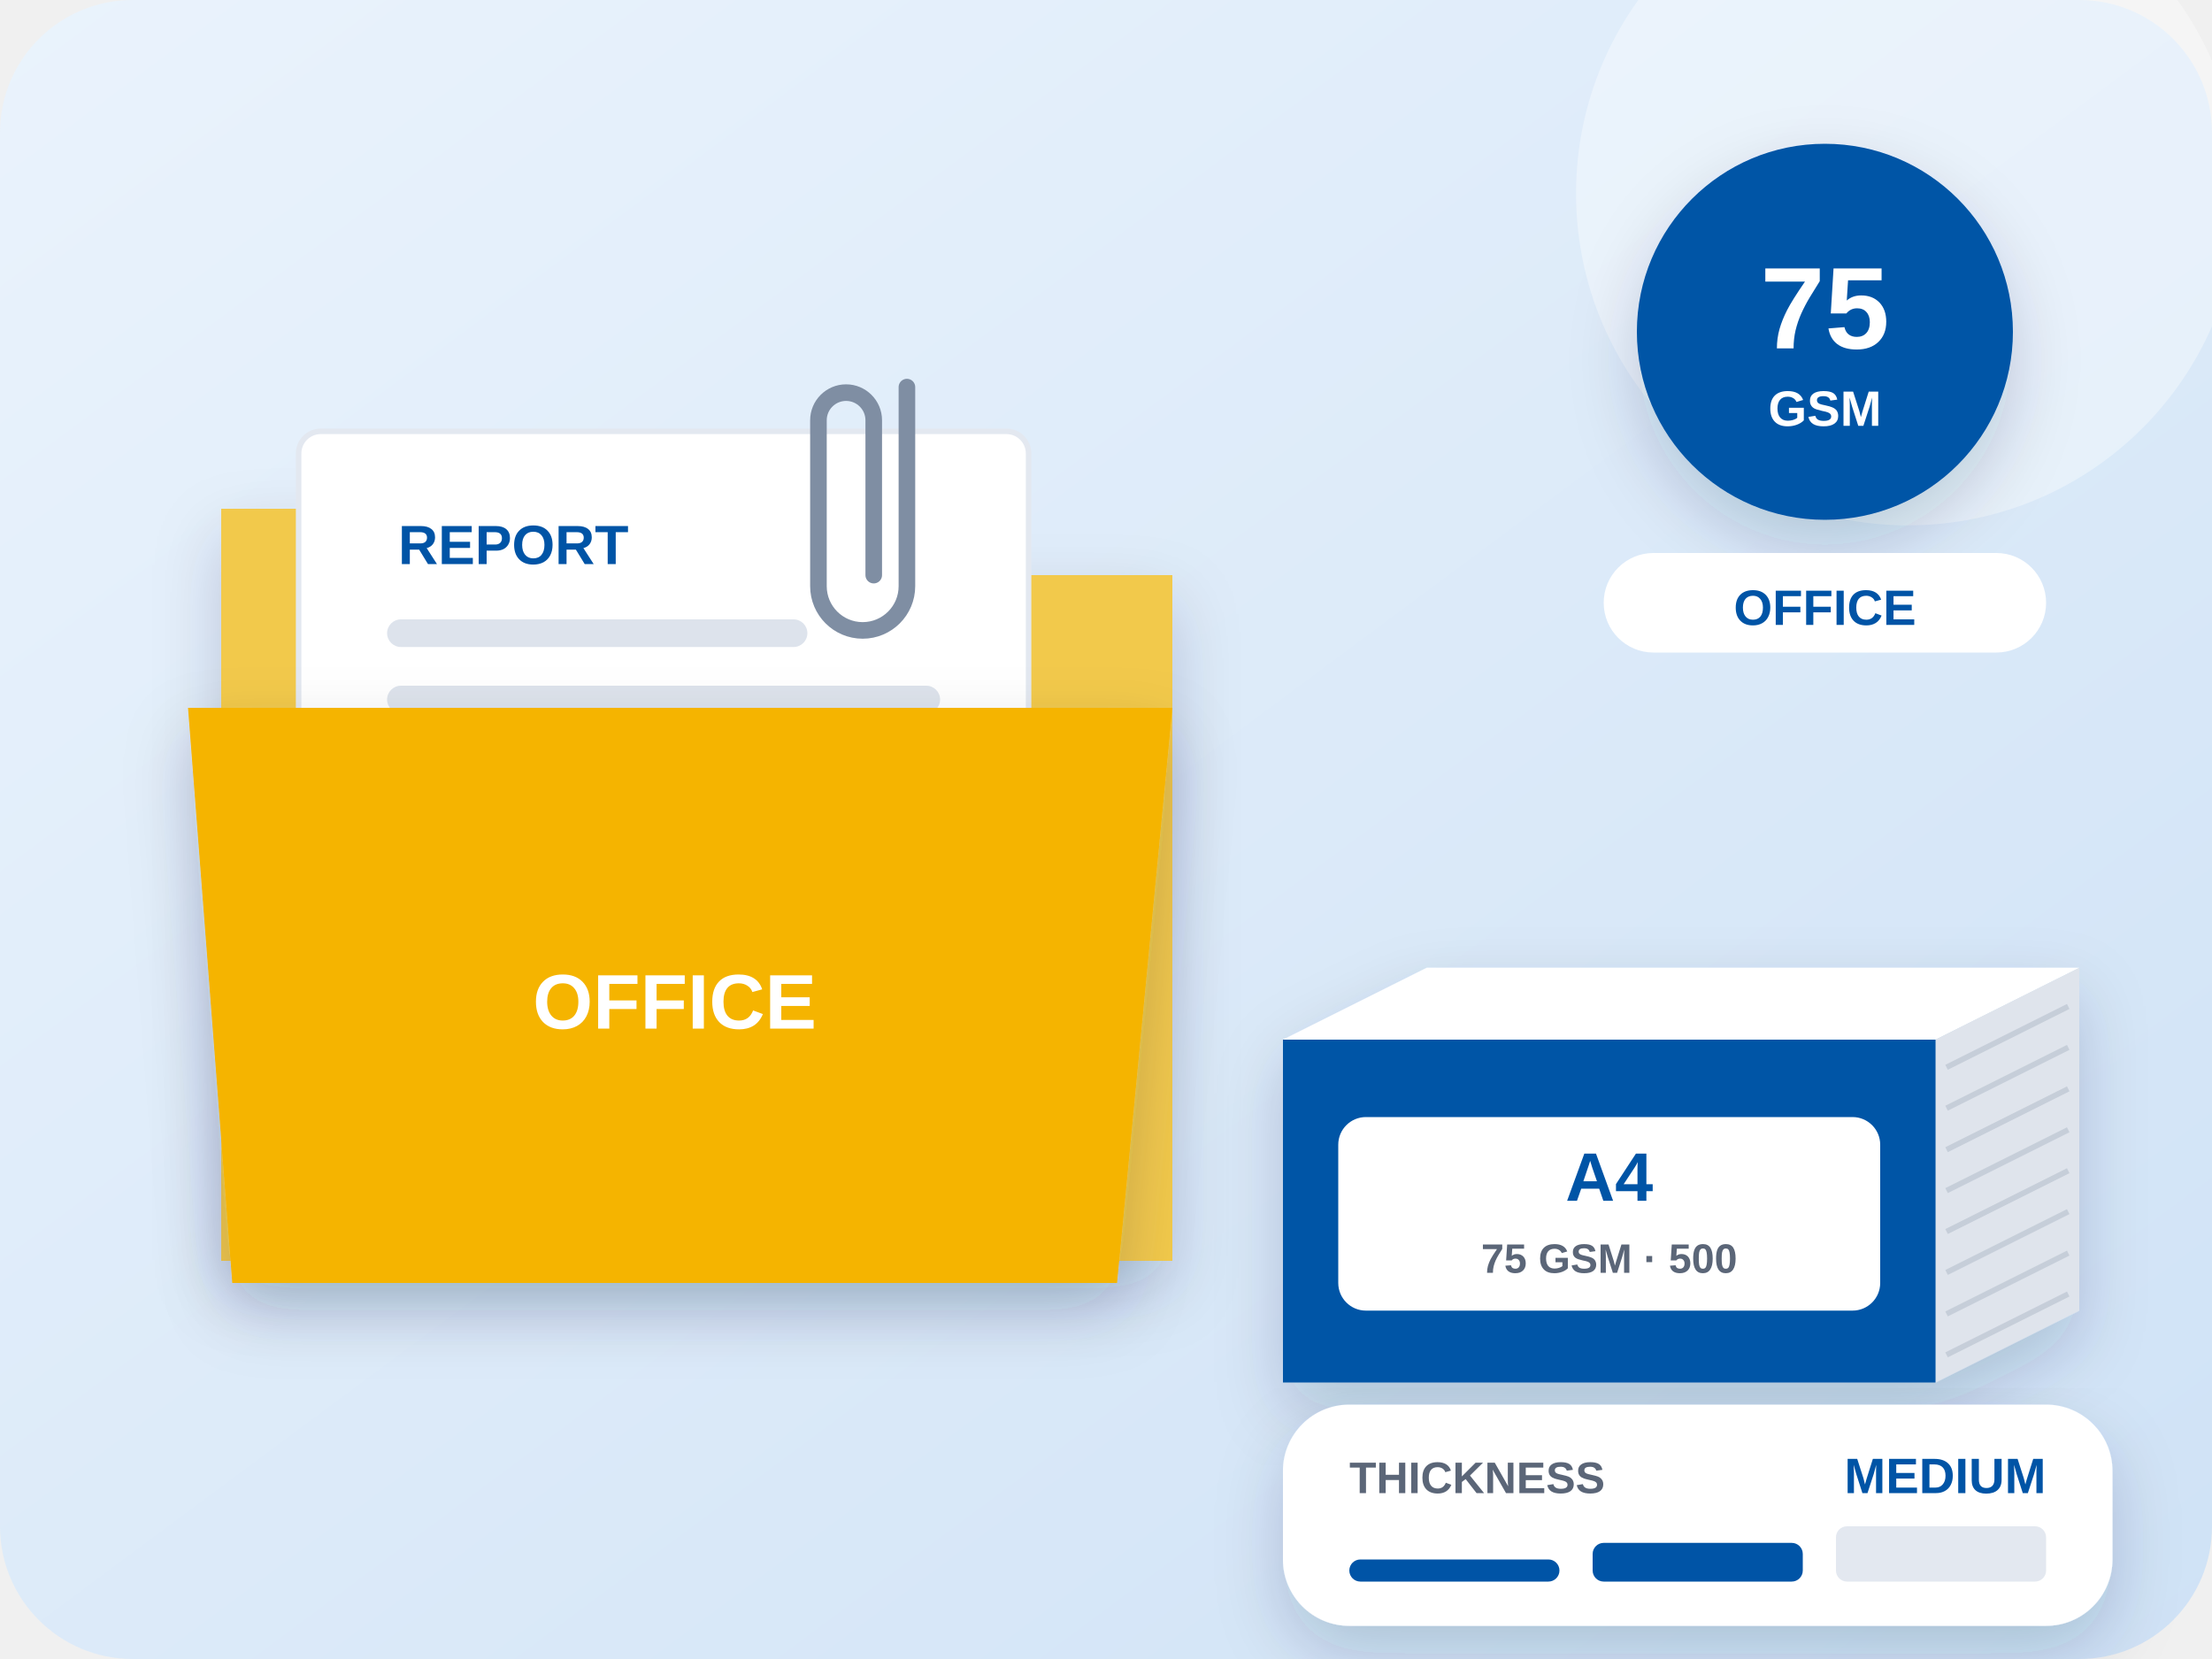
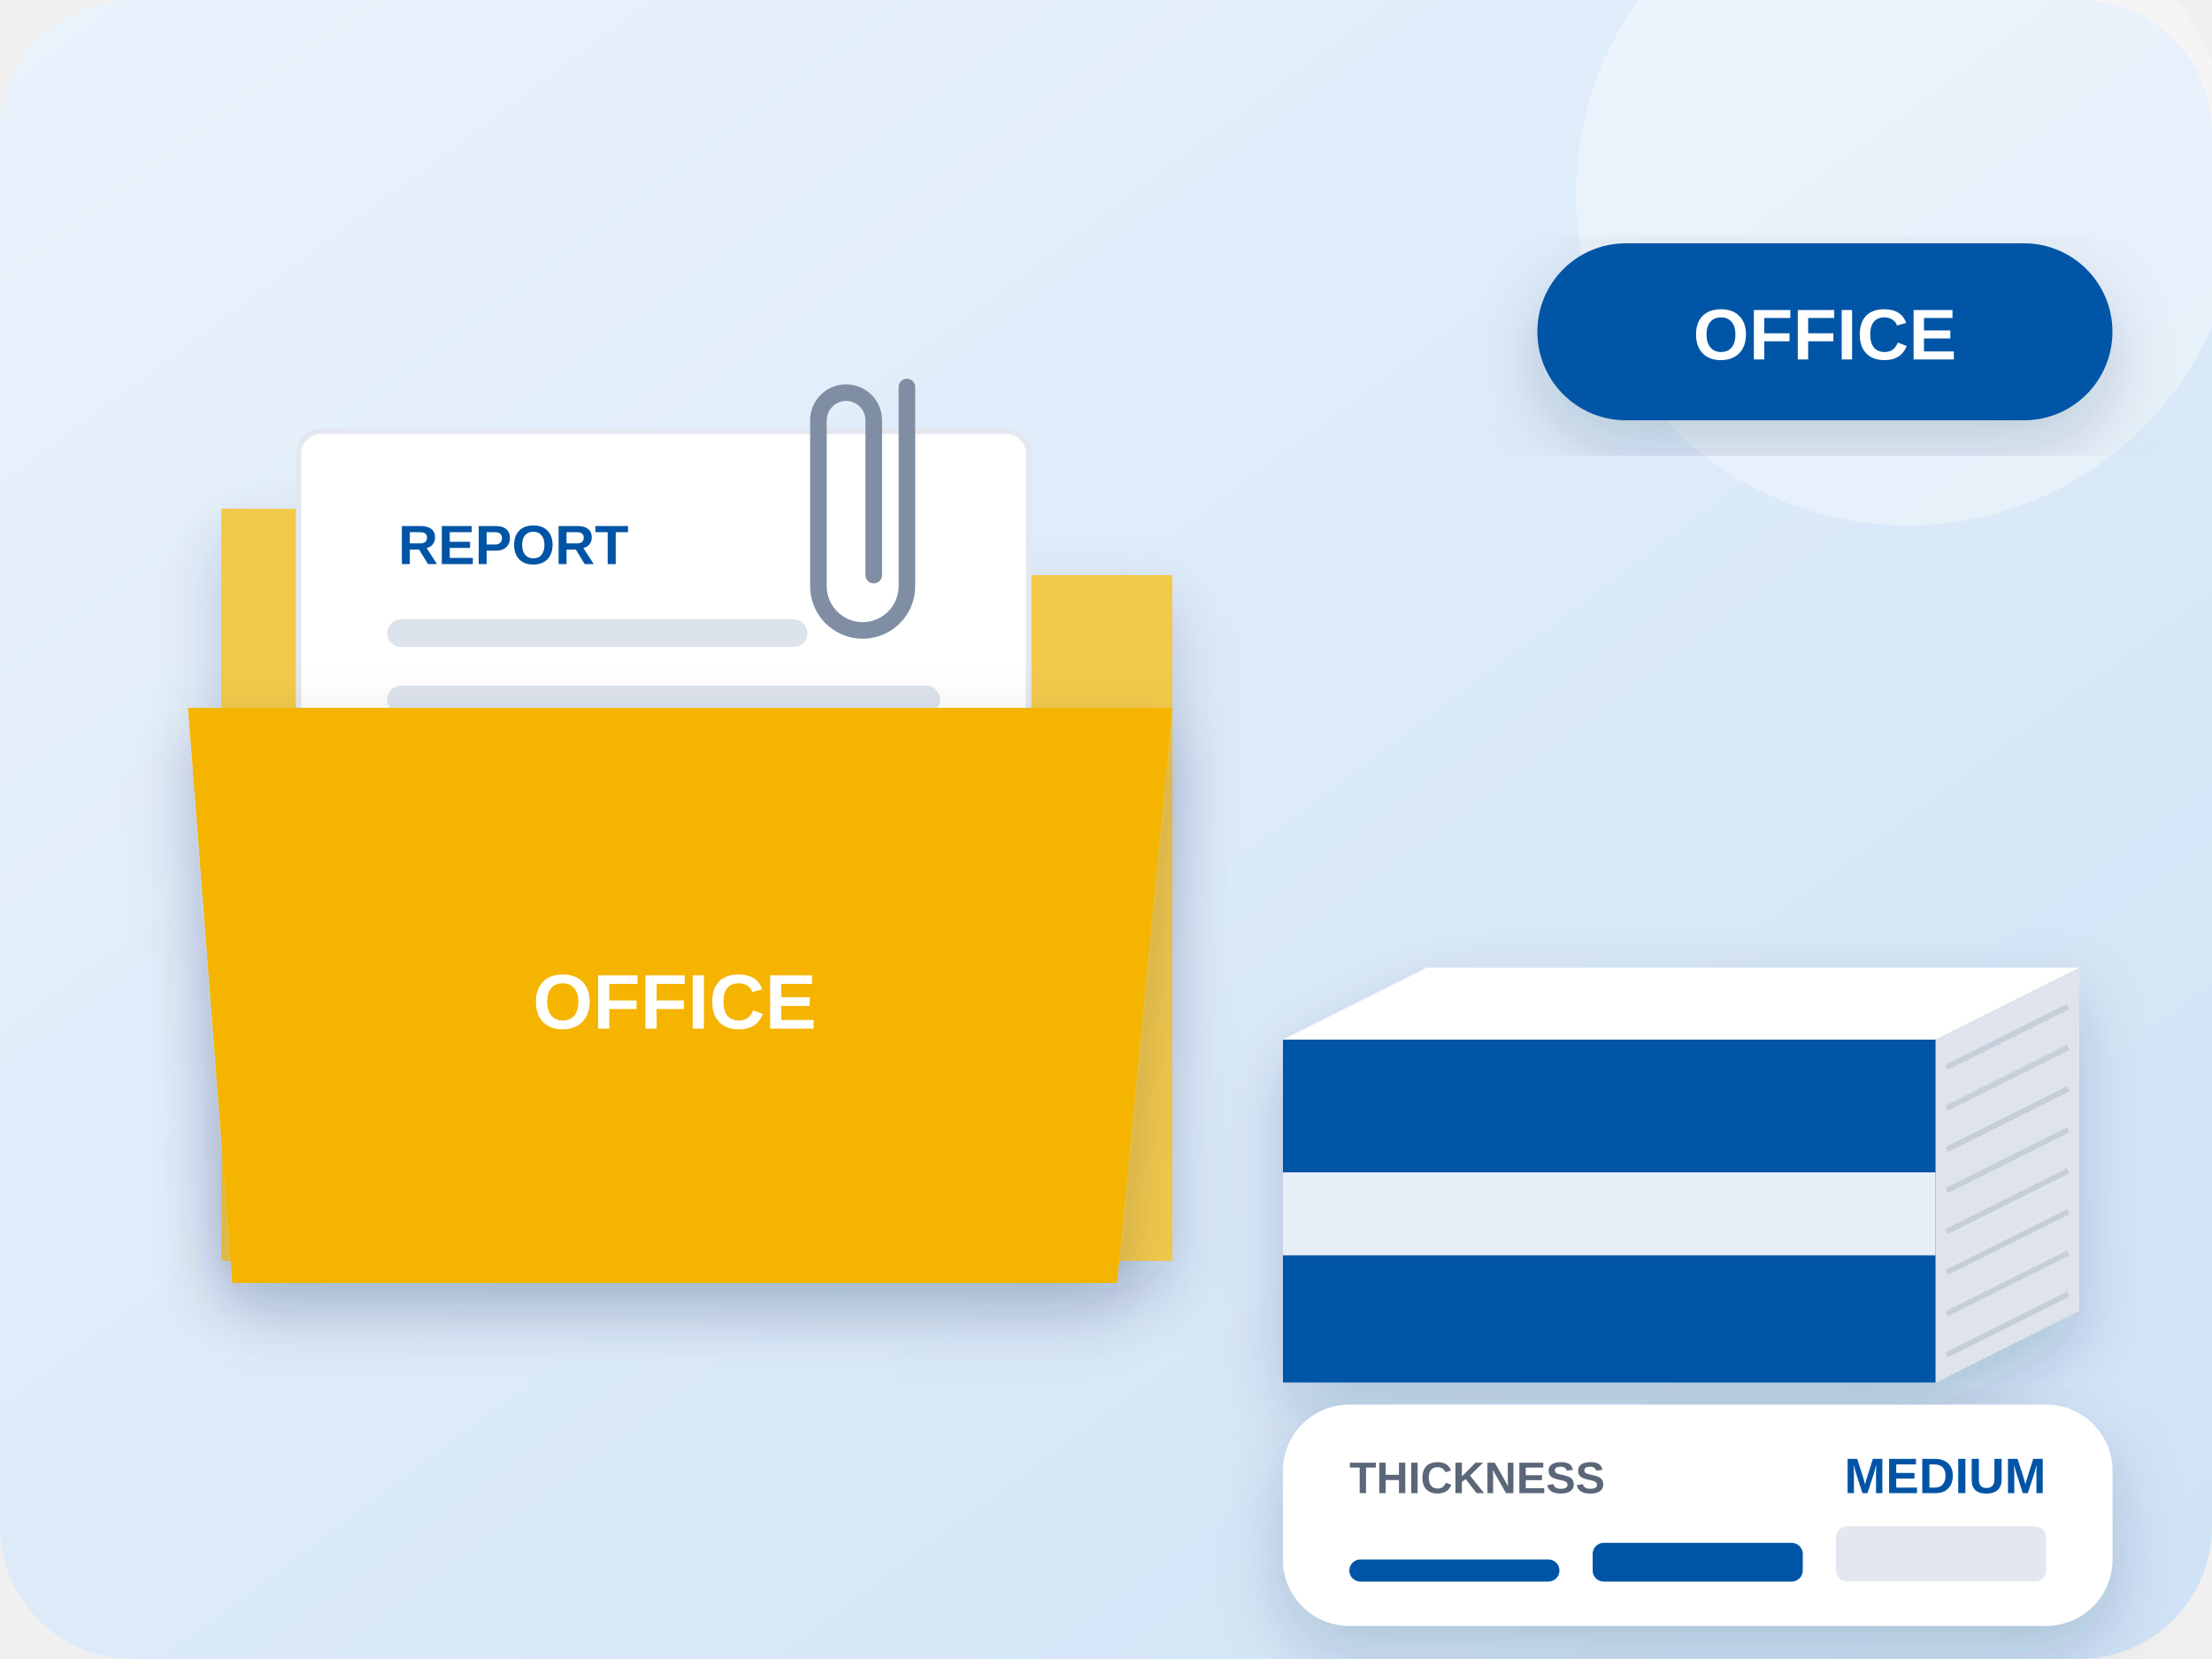
<svg xmlns="http://www.w3.org/2000/svg" viewBox="0 0 400 300" role="img" aria-label="75 GSM A4 paper for office documents, with a file folder">
  <defs>
    <linearGradient id="bg" x1="0" y1="0" x2="1" y2="1">
      <stop offset="0" stop-color="#eaf3fc" />
      <stop offset="1" stop-color="#cfe2f6" />
    </linearGradient>
    <filter id="sh" x="-20%" y="-20%" width="140%" height="140%">
      <feDropShadow dx="0" dy="5" stdDeviation="6" flood-color="#0a2547" flood-opacity="0.18" />
    </filter>
  </defs>
  <rect width="400" height="300" rx="24" fill="url(#bg)" />
  <circle cx="345" cy="35" r="60" fill="#fff" opacity="0.35" />
  <g filter="url(#sh)">
    <path d="M40 92 h56 l12 12 h104 v124 h-172 z" fill="#f2c94c" />
  </g>
  <rect x="54" y="78" width="132" height="136" rx="4" fill="#fff" stroke="#e3e8f0" />
  <text x="72" y="102" text-anchor="start" font-family="Poppins,Arial,sans-serif" font-size="10" font-weight="800" fill="#0054a6">REPORT</text>
  <rect x="70" y="112" width="76" height="5" rx="2.5" fill="#dde3ec" />
  <rect x="70" y="124" width="100" height="5" rx="2.5" fill="#dde3ec" />
  <rect x="70" y="136" width="100" height="5" rx="2.5" fill="#dde3ec" />
  <rect x="70" y="148" width="76" height="5" rx="2.5" fill="#dde3ec" />
  <rect x="70" y="160" width="100" height="5" rx="2.5" fill="#dde3ec" />
  <rect x="70" y="172" width="100" height="5" rx="2.5" fill="#dde3ec" />
  <rect x="70" y="186" width="44" height="18" rx="3" fill="#cfe2f6" />
  <rect x="120" y="186" width="50" height="18" rx="3" fill="#e8f1fb" />
  <path d="M164 70 v36 a8 8 0 0 1 -16 0 v-30 a5 5 0 0 1 10 0 v28" fill="none" stroke="#7f8ea3" stroke-width="3" stroke-linecap="round" />
  <g filter="url(#sh)">
    <path d="M34 128 h178 l-10 104 h-160 z" fill="#f5b400" />
  </g>
  <text x="122" y="186" text-anchor="middle" font-family="Poppins,Arial,sans-serif" font-size="14" font-weight="800" fill="#fff">OFFICE</text>
  <g filter="url(#sh)">
    <path d="M232,188 l26,-13.0 h118 l-26,13.0 z" fill="#fff" />
    <path d="M350,188 l26,-13.0 v62 l-26,13.0 z" fill="#dfe4ec" />
    <rect x="232" y="188" width="118" height="62" fill="#0054a6" />
  </g>
  <path d="M352,193.0 l22,-11.0" stroke="#c6ced9" stroke-width="1" />
  <path d="M352,200.4 l22,-11.0" stroke="#c6ced9" stroke-width="1" />
  <path d="M352,207.9 l22,-11.0" stroke="#c6ced9" stroke-width="1" />
  <path d="M352,215.3 l22,-11.0" stroke="#c6ced9" stroke-width="1" />
  <path d="M352,222.7 l22,-11.0" stroke="#c6ced9" stroke-width="1" />
  <path d="M352,230.1 l22,-11.0" stroke="#c6ced9" stroke-width="1" />
  <path d="M352,237.6 l22,-11.0" stroke="#c6ced9" stroke-width="1" />
  <path d="M352,245.0 l22,-11.0" stroke="#c6ced9" stroke-width="1" />
-   <rect x="242" y="202" width="98" height="35" rx="5" fill="#fff" />
-   <text x="291.0" y="217.14" text-anchor="middle" font-family="Poppins,Arial,sans-serif" font-size="12.4" font-weight="800" fill="#0054a6">A4</text>
-   <text x="291.0" y="230.16" text-anchor="middle" font-family="Poppins,Arial,sans-serif" font-size="7.44" font-weight="600" fill="#5b6678">75 GSM · 500</text>
-   <circle cx="330" cy="60" r="34" fill="#0054a6" filter="url(#sh)" />
-   <text x="330" y="63" text-anchor="middle" font-family="Poppins,Arial,sans-serif" font-size="21" font-weight="800" fill="#fff">75</text>
-   <text x="330" y="77" text-anchor="middle" font-family="Poppins,Arial,sans-serif" font-size="9" font-weight="700" fill="#fff">GSM</text>
-   <rect x="290" y="100" width="80" height="18" rx="9" fill="#fff" />
-   <text x="330" y="113" text-anchor="middle" font-family="Poppins,Arial,sans-serif" font-size="9" font-weight="800" fill="#0054a6">OFFICE</text>
+   <rect x="232" y="212" width="118" height="15" fill="#fff" opacity="0.9" />
+   <rect x="278" y="44" width="104" height="32" rx="16" fill="#0054a6" filter="url(#sh)" />
+   <text x="330" y="65" text-anchor="middle" font-family="Poppins,Arial,sans-serif" font-size="13" font-weight="800" fill="#fff">OFFICE</text>
  <rect x="232" y="254" width="150" height="40" rx="12" fill="#fff" filter="url(#sh)" />
  <text x="244" y="270" text-anchor="start" font-family="Poppins,Arial,sans-serif" font-size="8" font-weight="700" fill="#5b6678">THICKNESS</text>
  <text x="370" y="270" text-anchor="end" font-family="Poppins,Arial,sans-serif" font-size="9" font-weight="800" fill="#0054a6">MEDIUM</text>
  <rect x="244" y="282" width="38" height="4" rx="2" fill="#0054a6" />
  <rect x="288" y="279" width="38" height="7" rx="2" fill="#0054a6" />
  <rect x="332" y="276" width="38" height="10" rx="2" fill="#e3e8f0" />
</svg>
